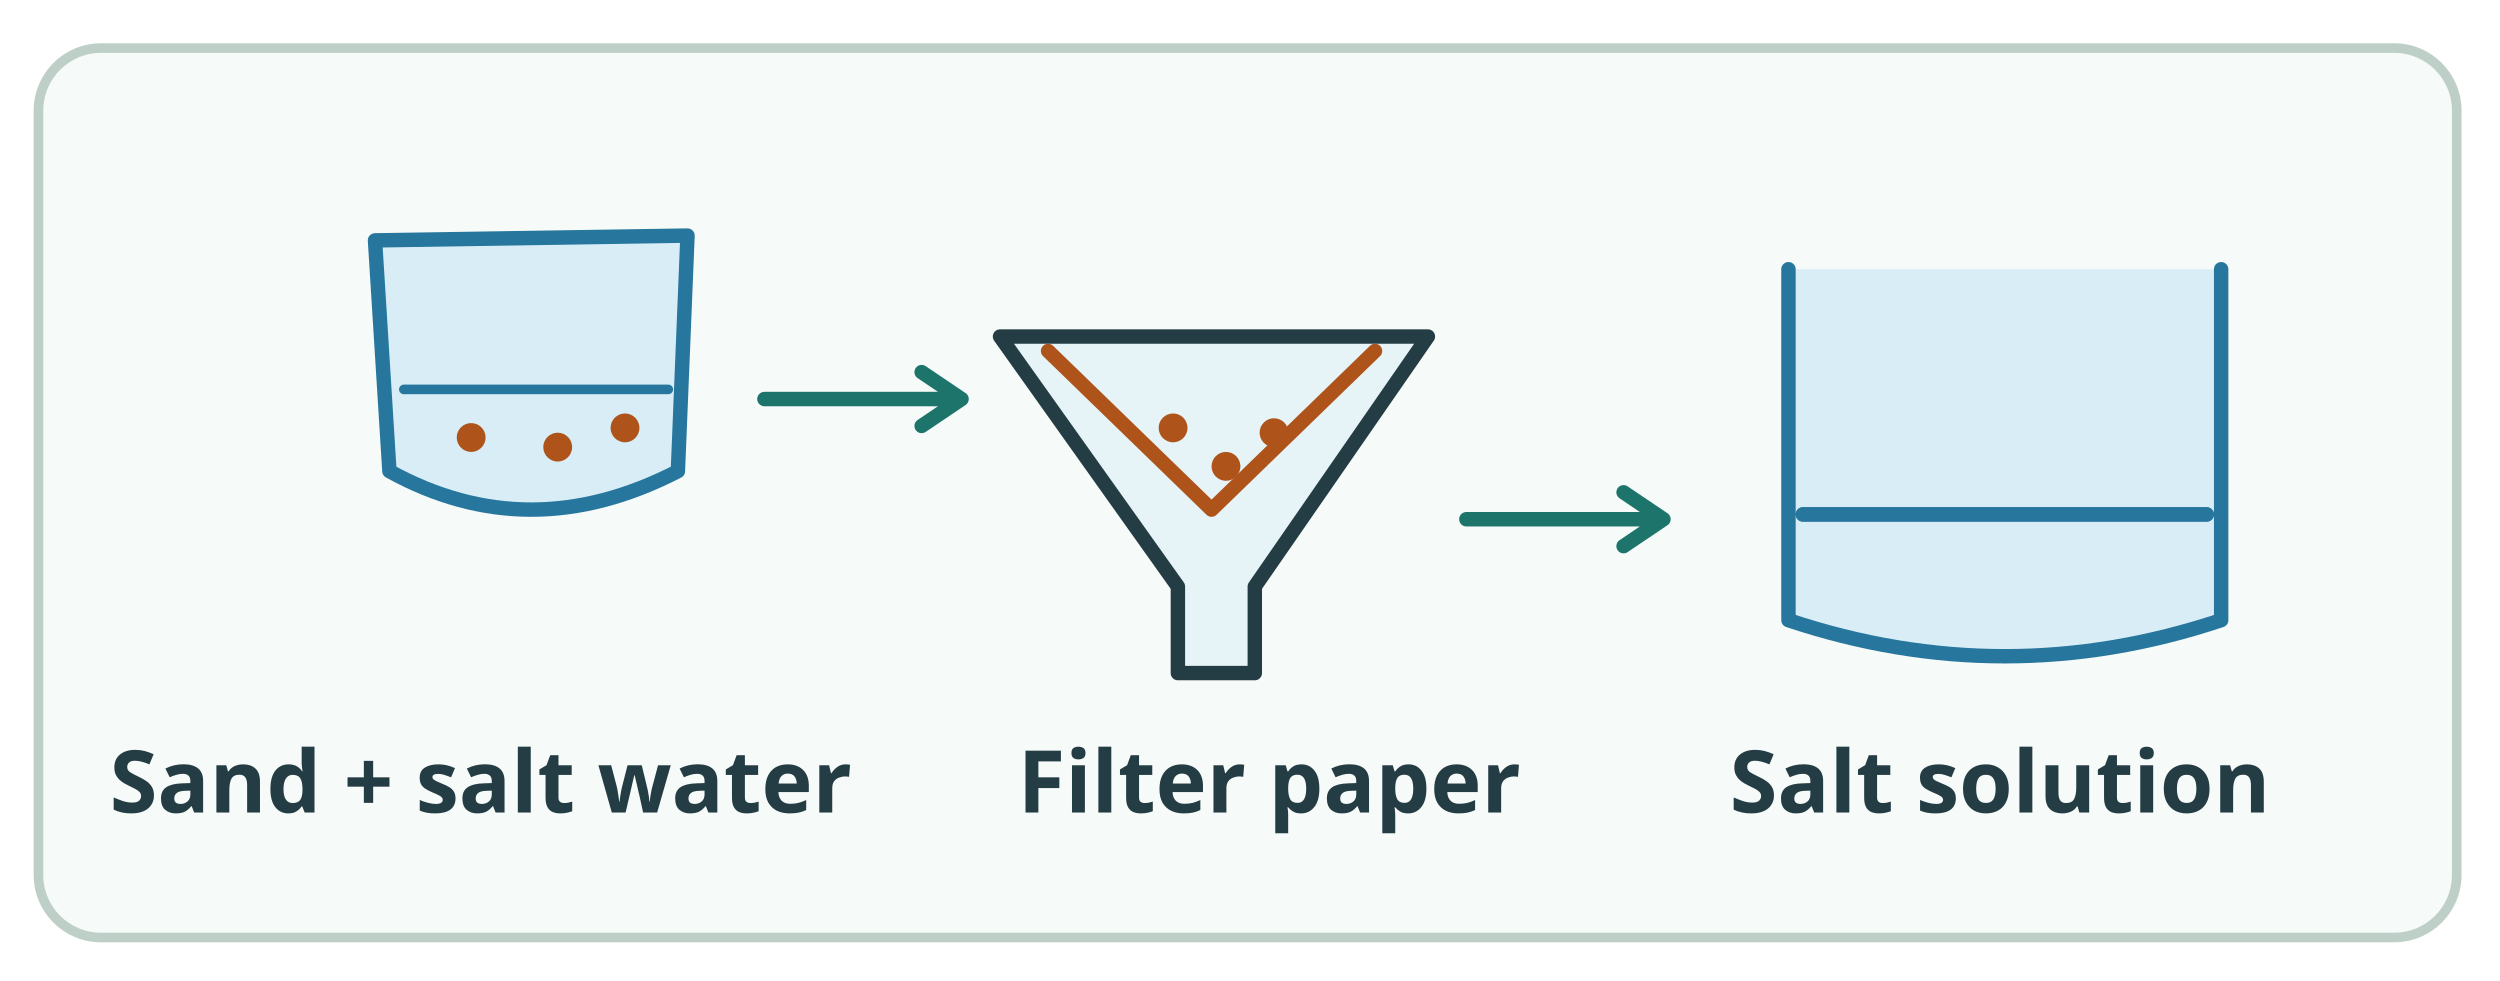
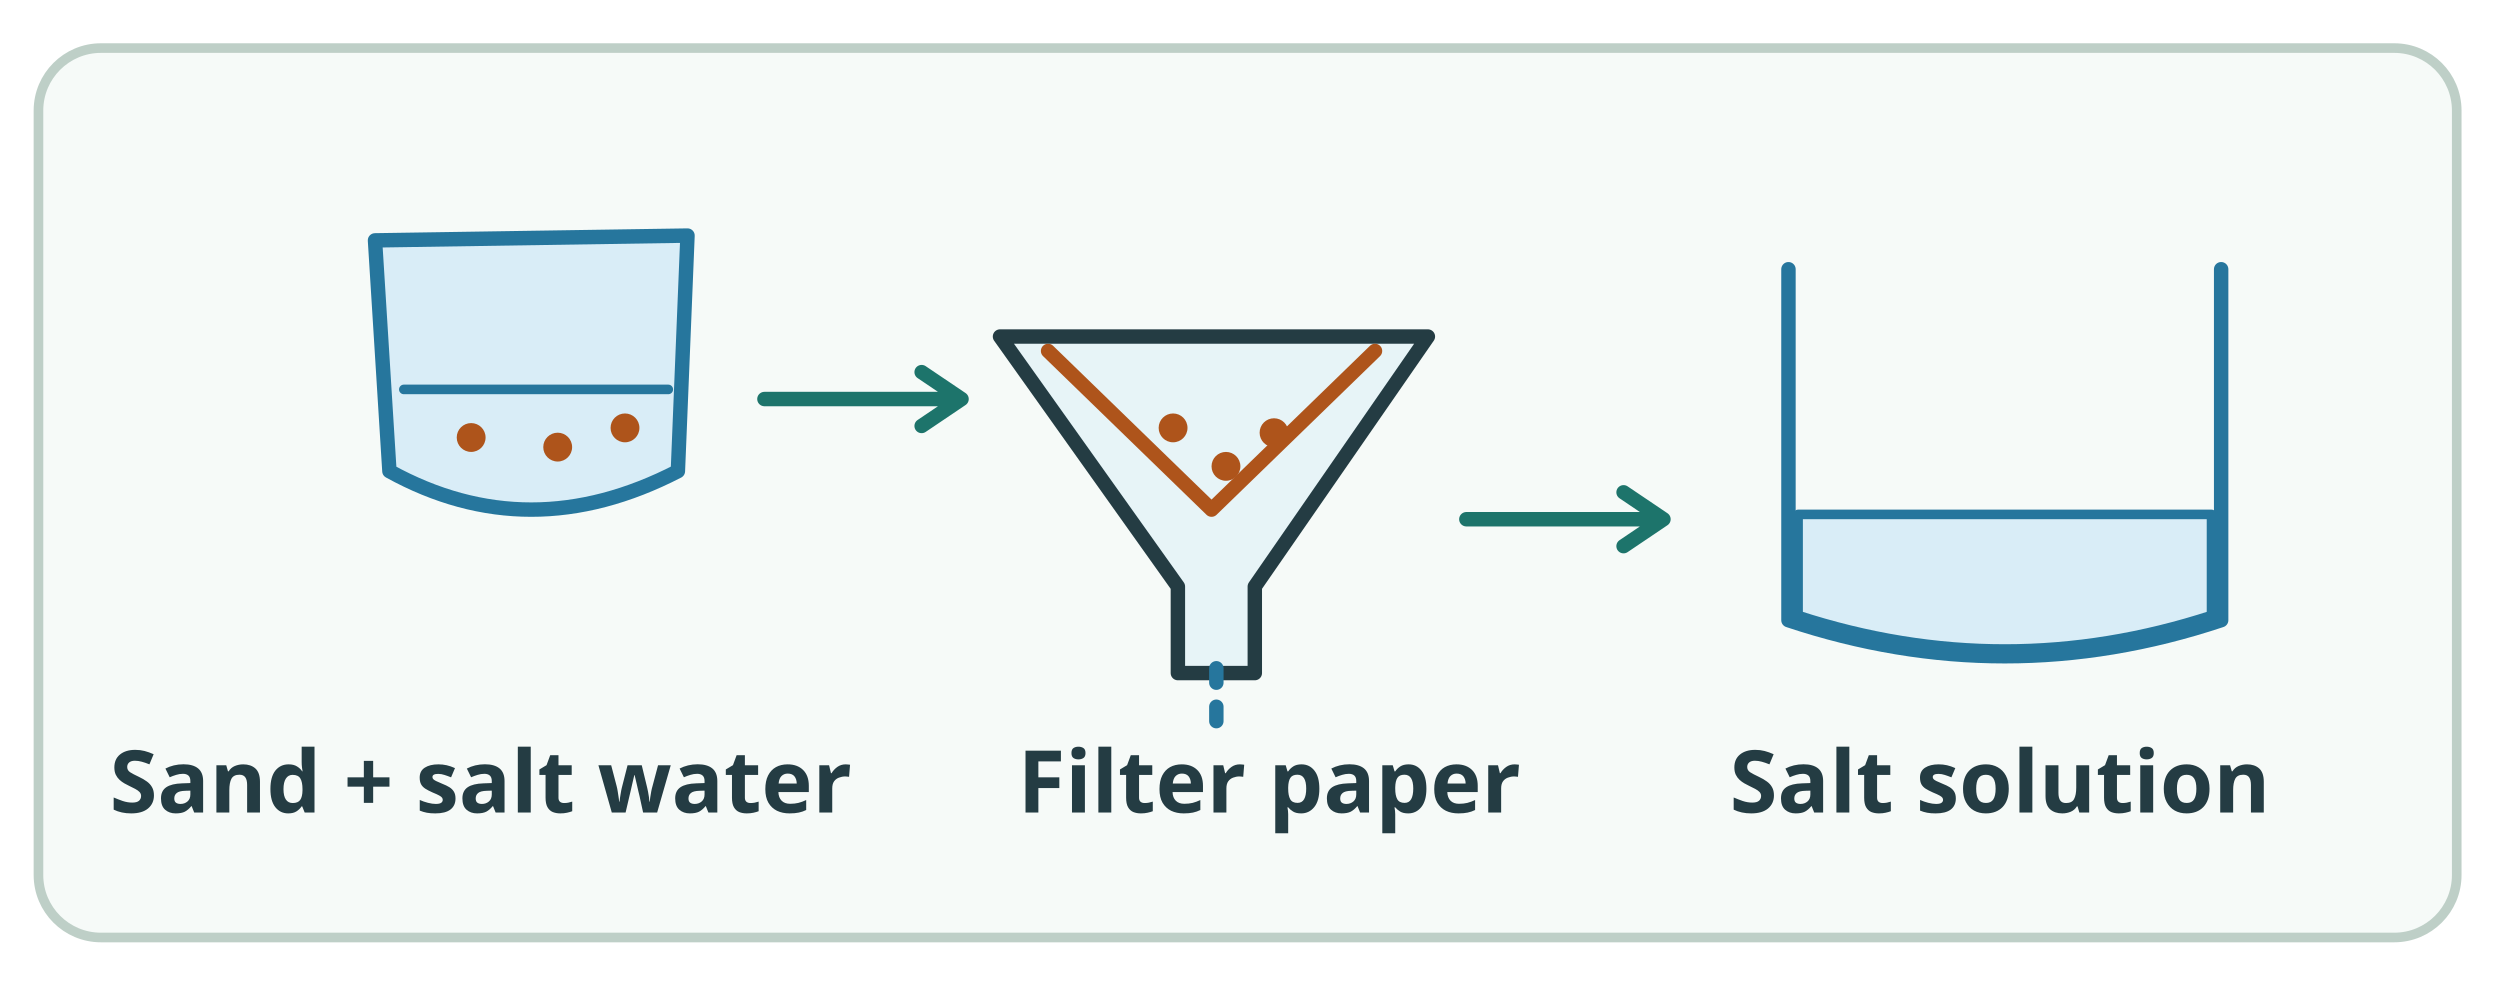
<svg xmlns="http://www.w3.org/2000/svg" viewBox="0 0 520 204" font-family="system-ui, sans-serif" fill="#243c43" stroke-linecap="round" stroke-linejoin="round">
  <rect x="8" y="10" width="503" height="185" rx="13" fill="#f6faf8" stroke="#becfc7" stroke-width="2" />
  <path d="M78 50L143 49L141 98Q110 114 81 98Z" fill="#d9edf7" stroke="#26769d" stroke-width="3" />
  <path d="M84 81H139" fill="none" stroke="#26769d" stroke-width="2" />
  <ellipse cx="98" cy="91" rx="3" ry="3" fill="#ae541b" stroke="none" stroke-width="2" />
  <ellipse cx="116" cy="93" rx="3" ry="3" fill="#ae541b" stroke="none" stroke-width="2" />
  <ellipse cx="130" cy="89" rx="3" ry="3" fill="#ae541b" stroke="none" stroke-width="2" />
  <path d="M159 83 L200 83 M191.7 77.4 L200 83 L191.7 88.6" fill="none" stroke="#1d746b" stroke-width="3" />
  <path d="M208 70L297 70L261 122V140H245V122Z" fill="#e7f4f7" stroke="#243c43" stroke-width="3" />
  <path d="M218 73L252 106L286 73" fill="none" stroke="#ae541b" stroke-width="3" />
  <ellipse cx="244" cy="89" rx="3" ry="3" fill="#ae541b" stroke="none" stroke-width="2" />
  <ellipse cx="255" cy="97" rx="3" ry="3" fill="#ae541b" stroke="none" stroke-width="2" />
  <ellipse cx="265" cy="90" rx="3" ry="3" fill="#ae541b" stroke="none" stroke-width="2" />
  <path d="M305 108 L346 108 M337.7 102.4 L346 108 L337.7 113.6" fill="none" stroke="#1d746b" stroke-width="3" />
-   <path d="M372 56V129Q417 144 462 129V56 M375 107H459" fill="#d9edf7" stroke="#26769d" stroke-width="3" />
-   <path d="M375 107H459" fill="none" stroke="#26769d" stroke-width="3" />
+   <path d="M372 56V129Q417 144 462 129V56" fill="none" stroke="#26769d" stroke-width="3" />
+   <path d="M374 107H460V128Q417 142 374 128Z" fill="#d9edf7" stroke="#26769d" stroke-width="2" />
+   <path d="M253 139v14" fill="none" stroke="#26769d" stroke-width="3" stroke-dasharray="3 5" />
  <text x="100" y="169" text-anchor="middle" font-size="18" font-weight="650">Sand + salt water</text>
  <text x="264" y="169" text-anchor="middle" font-size="18" font-weight="650">Filter paper</text>
  <text x="416" y="169" text-anchor="middle" font-size="18" font-weight="650">Salt solution</text>
</svg>
